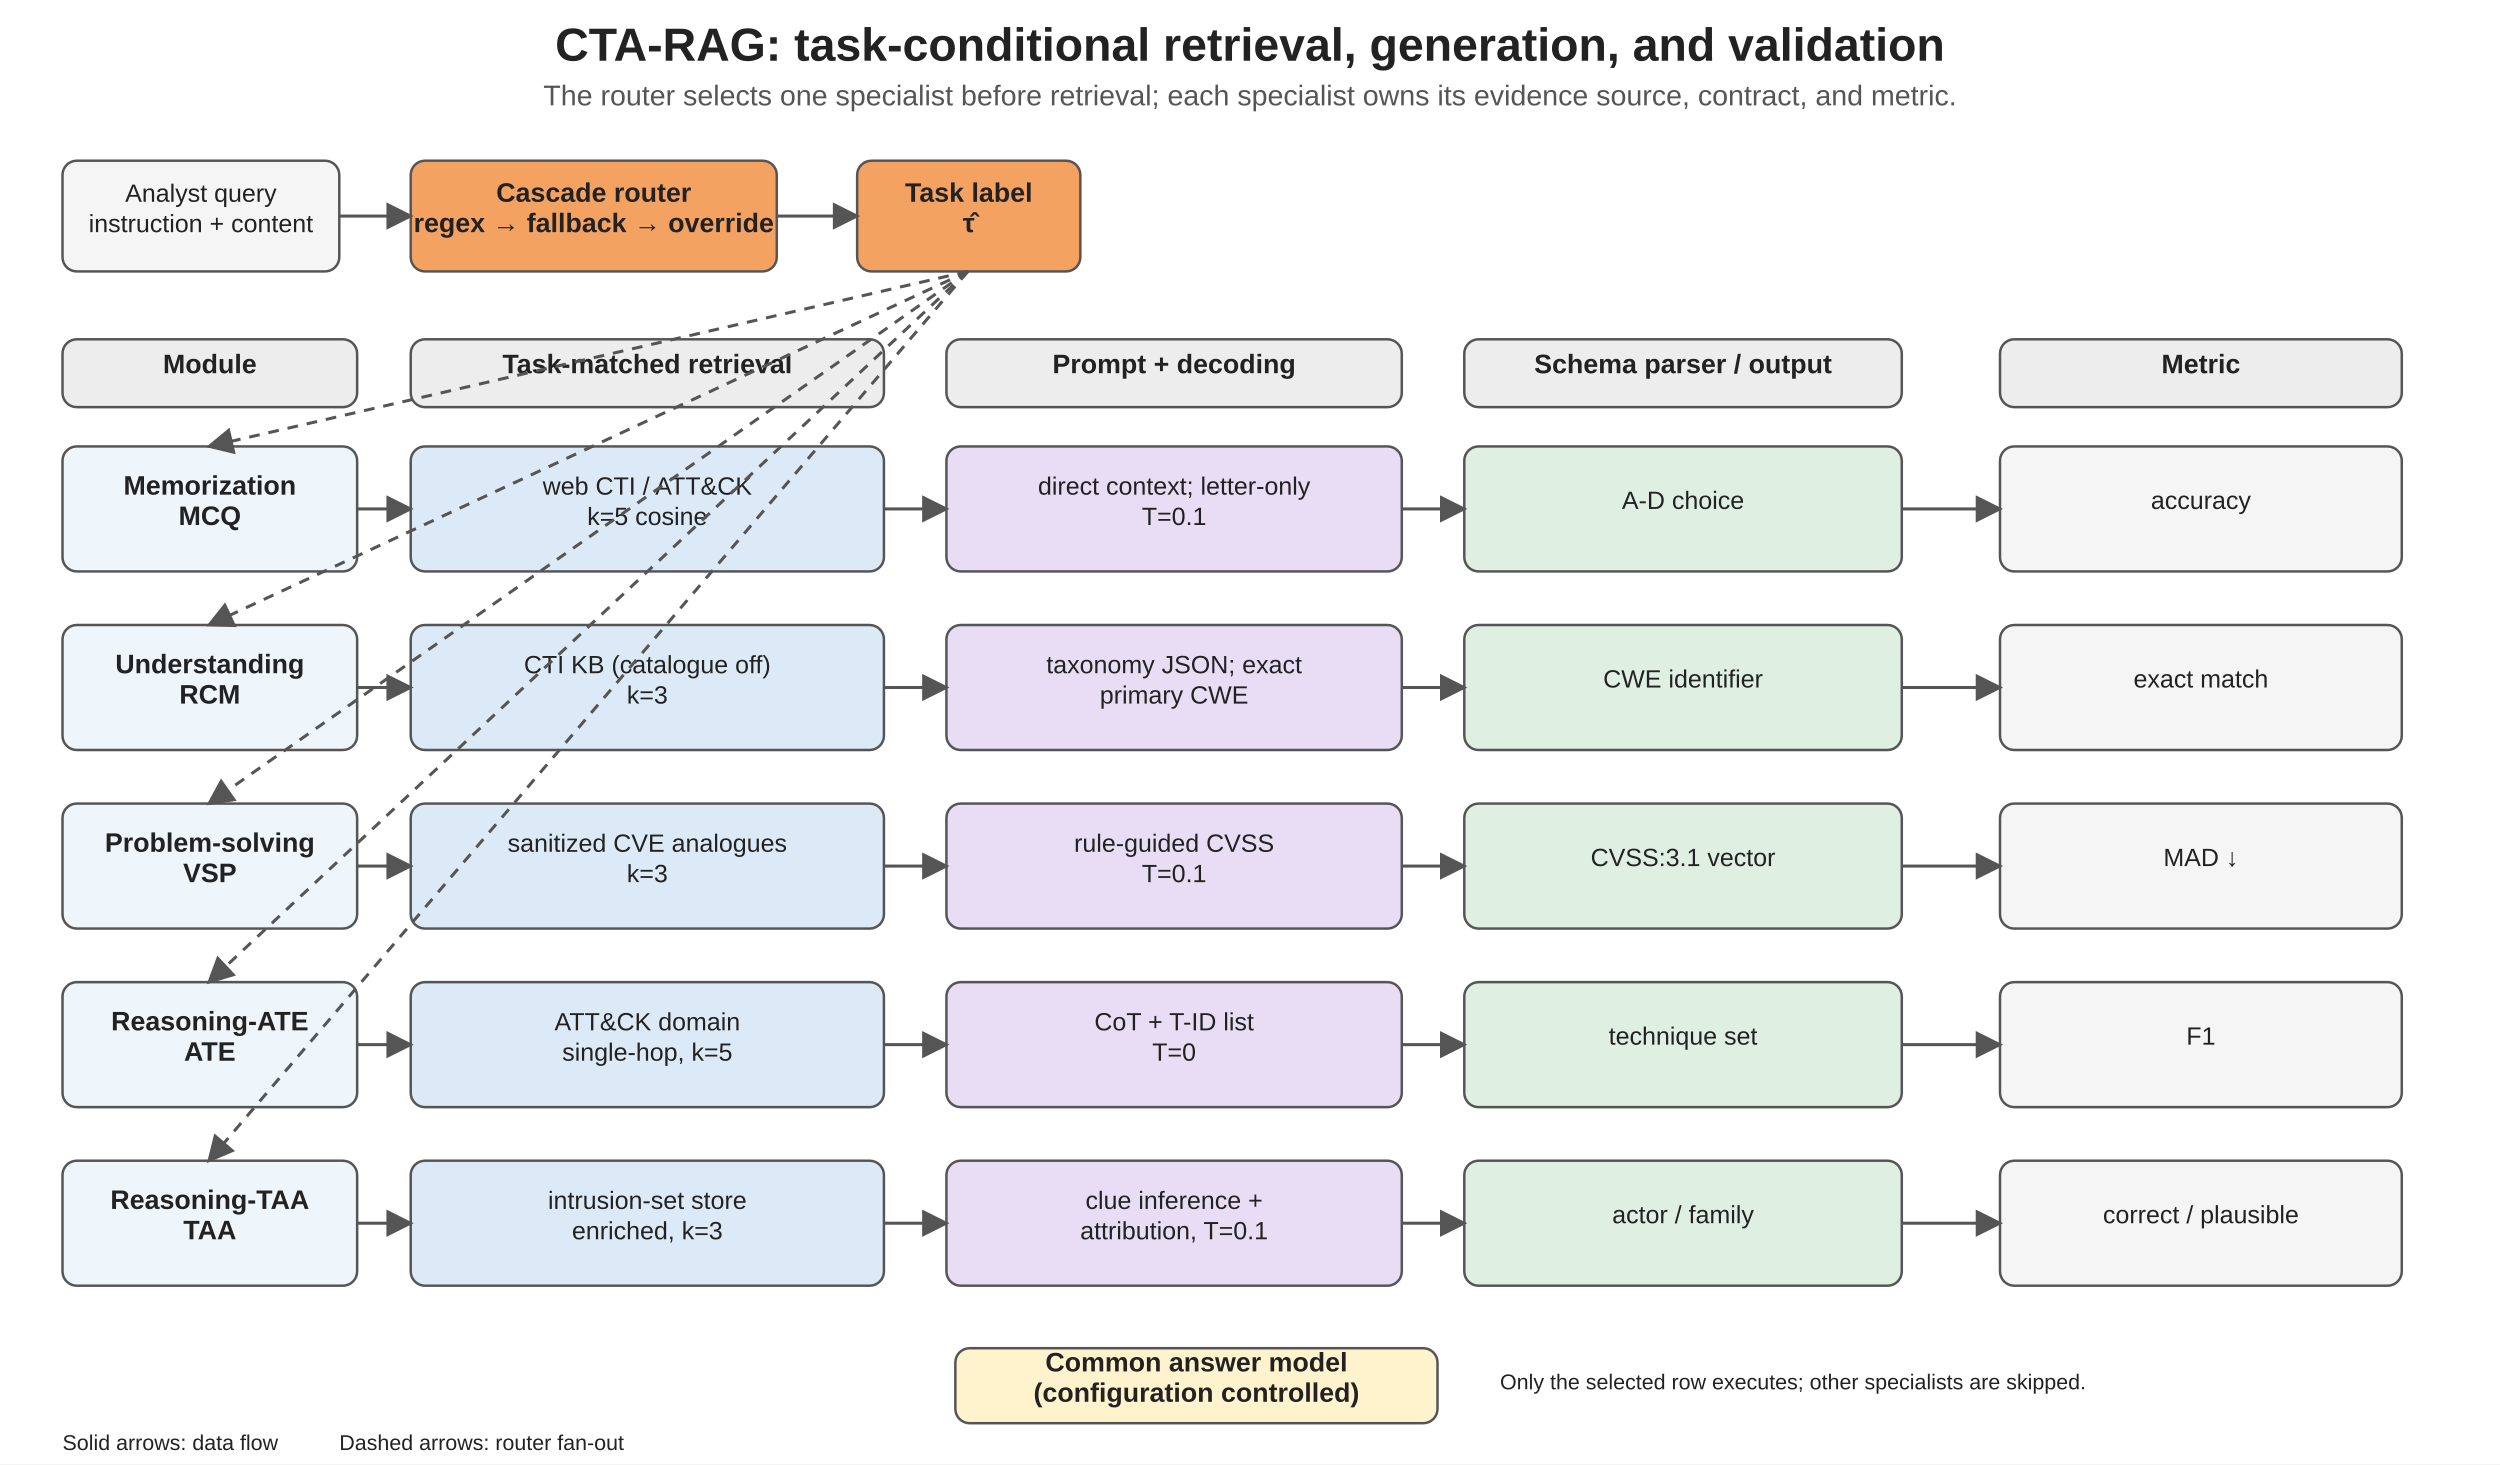
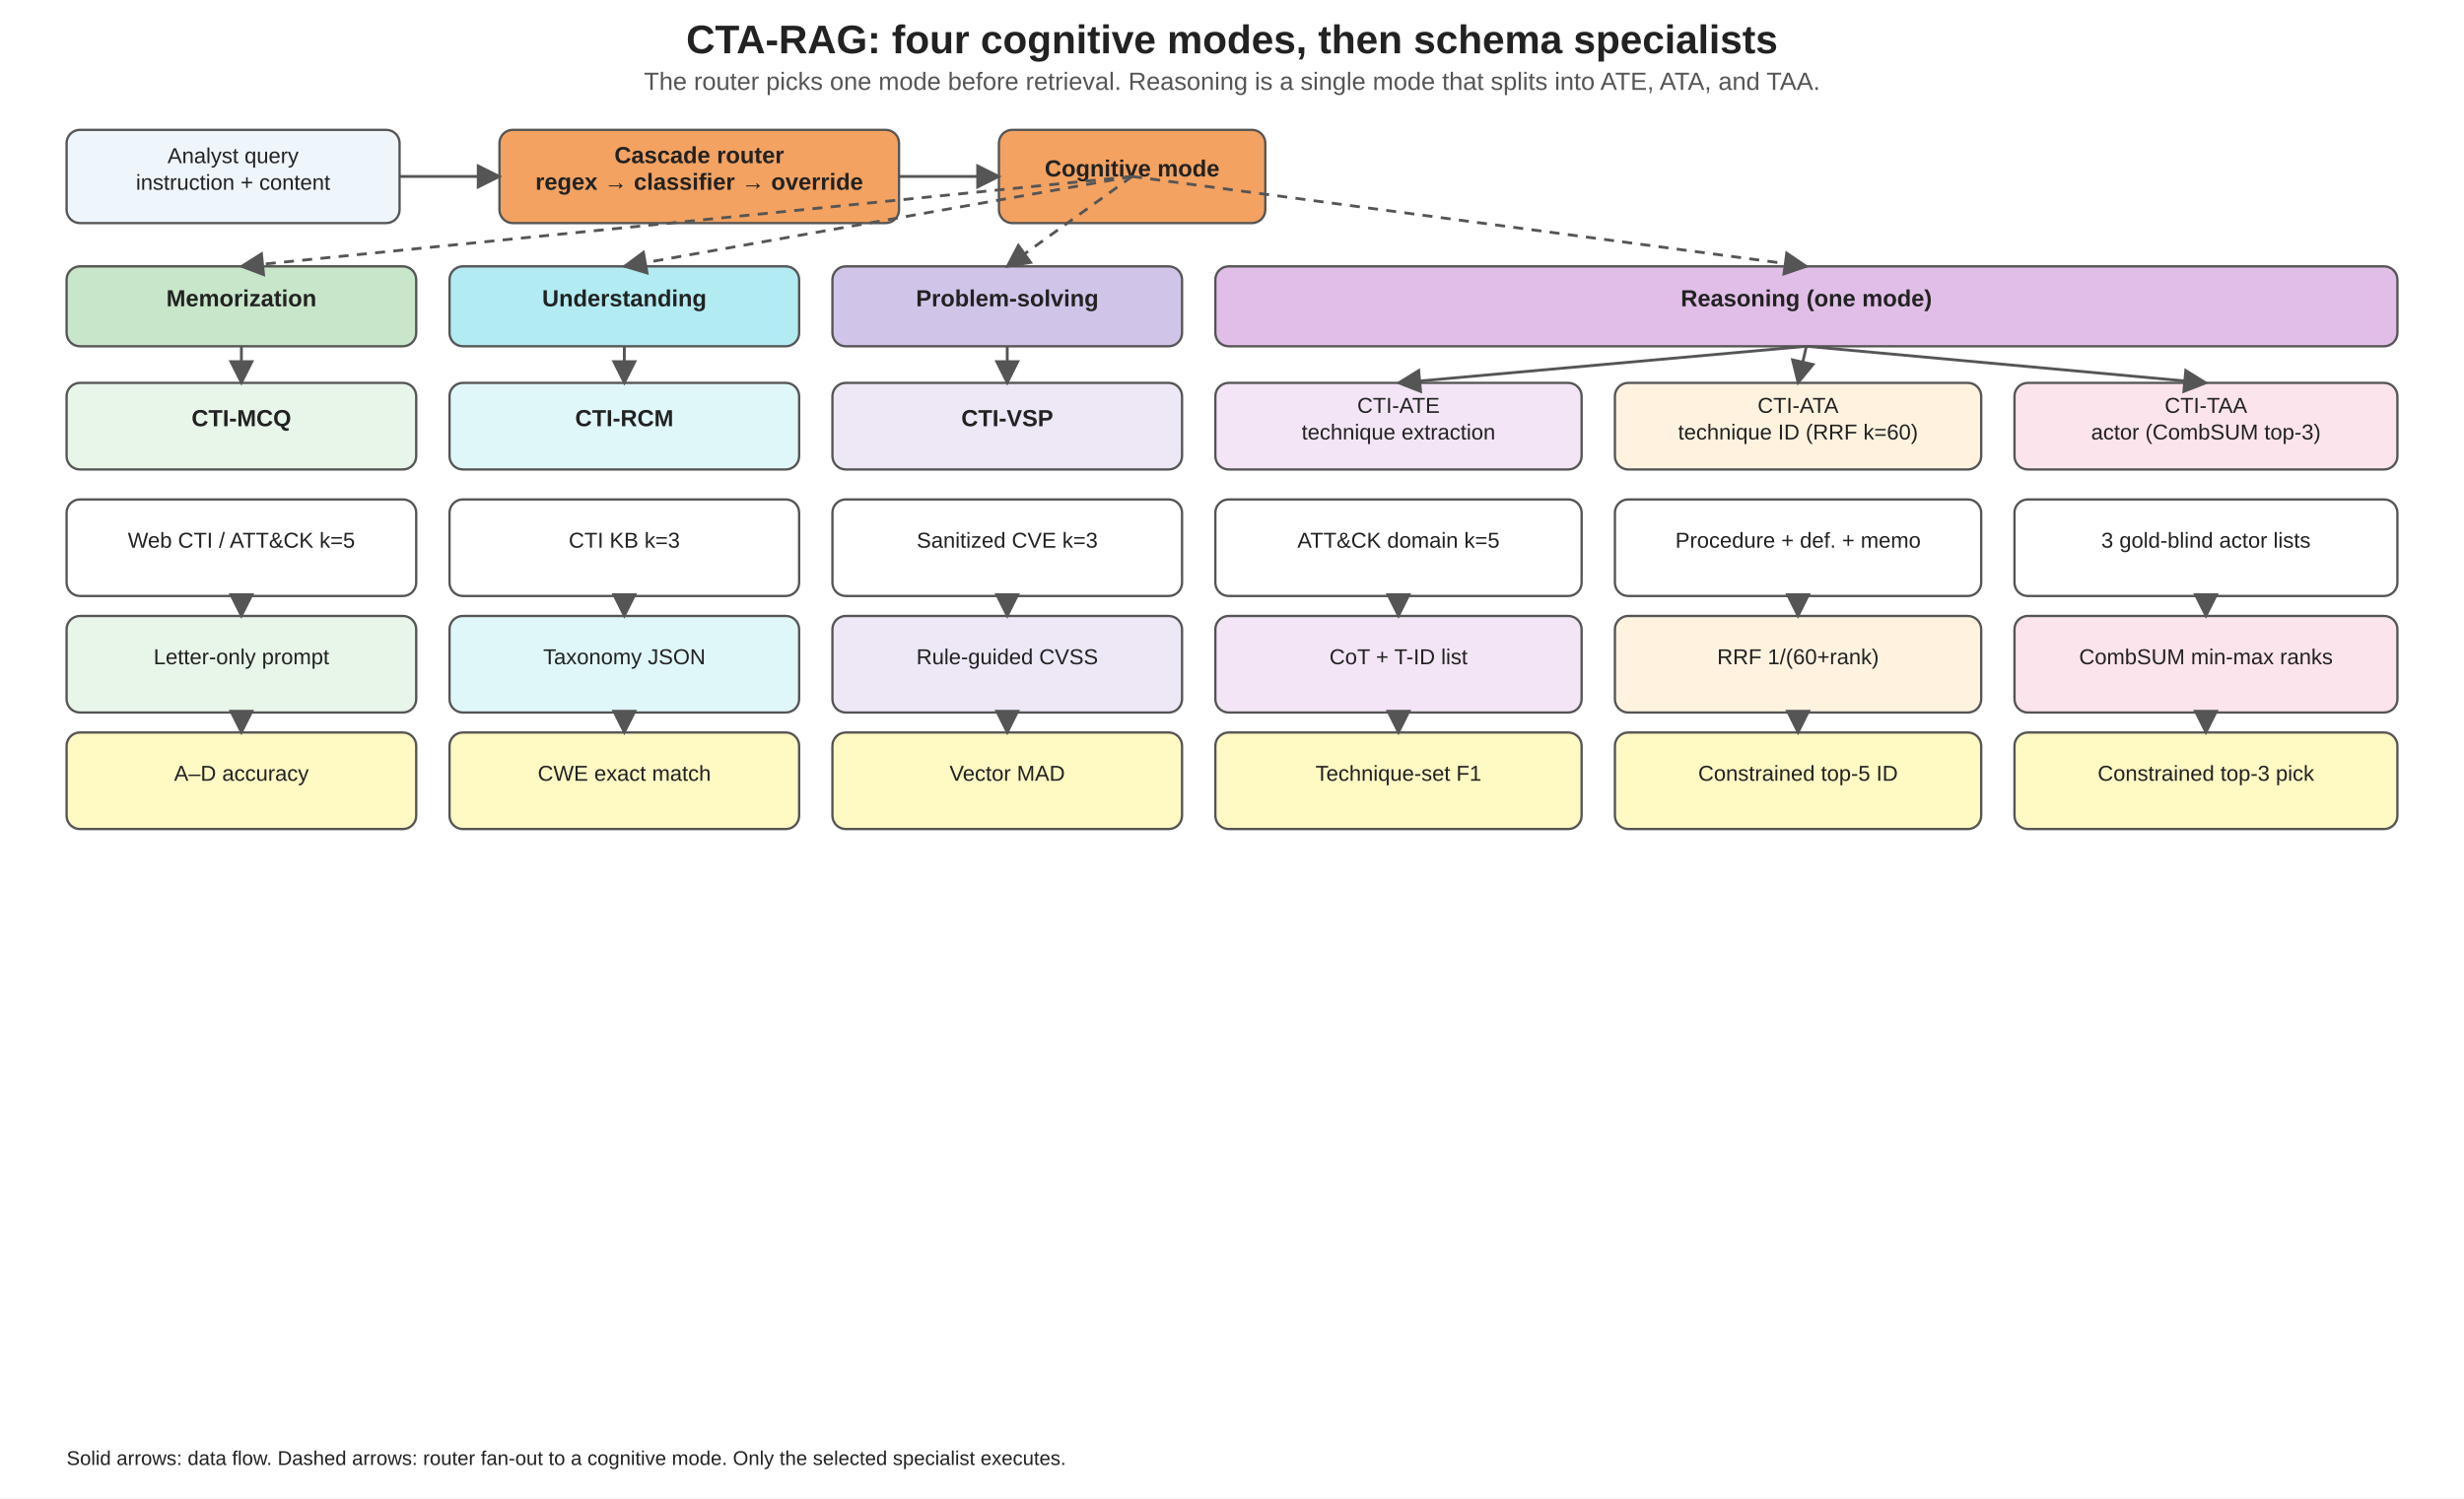
- <svg xmlns="http://www.w3.org/2000/svg" width="1400" height="820" viewBox="0 0 1400 820">
+ <svg xmlns="http://www.w3.org/2000/svg" width="1480" height="900" viewBox="0 0 1480 900">
  <rect width="100%" height="100%" fill="white" />
-   <style>text{font-family:Arial,sans-serif;fill:#222}.title{font-size:26px;font-weight:700}.subtitle{font-size:16px;fill:#555}.head{font-size:15px;font-weight:700}.label{font-size:14px}.small{font-size:12px}.box{stroke:#555;stroke-width:1.4}.arr{stroke:#555;stroke-width:1.7;fill:none;marker-end:url(#arrow)}</style>
+   <style>text{font-family:Arial,sans-serif;fill:#222}.title{font-size:24px;font-weight:700}.subtitle{font-size:15px;fill:#555}.head{font-size:14px;font-weight:700}.label{font-size:13px}.small{font-size:12px}.box{stroke:#555;stroke-width:1.4}.arr{stroke:#555;stroke-width:1.7;fill:none;marker-end:url(#arrow)}</style>
  <defs>
    <marker id="arrow" markerWidth="9" markerHeight="9" refX="8" refY="4.5" orient="auto">
      <path d="M0,0 L9,4.5 L0,9 z" fill="#555" />
    </marker>
  </defs>
-   <text x="700" y="34" text-anchor="middle" class="title">CTA-RAG: task-conditional retrieval, generation, and validation</text>
-   <text x="700" y="59" text-anchor="middle" class="subtitle">The router selects one specialist before retrieval; each specialist owns its evidence source, contract, and metric.</text>
-   <rect x="35" y="90" width="155" height="62" rx="8" fill="#F5F5F5" stroke="#555" class="box" />
-   <text x="112.5" y="113.0" text-anchor="middle" class="label">Analyst query</text>
-   <text x="112.5" y="130.0" text-anchor="middle" class="label">instruction + content</text>
-   <rect x="230" y="90" width="205" height="62" rx="8" fill="#F4A261" stroke="#9A5A00" class="box" />
-   <text x="332.5" y="113.0" text-anchor="middle" class="head">Cascade router</text>
-   <text x="332.5" y="130.0" text-anchor="middle" class="head">regex → fallback → override</text>
-   <rect x="480" y="90" width="125" height="62" rx="8" fill="#F4A261" stroke="#9A5A00" class="box" />
-   <text x="542.5" y="113.0" text-anchor="middle" class="head">Task label</text>
-   <text x="542.5" y="130.0" text-anchor="middle" class="head">τ̂</text>
-   <path d="M190,121 L230,121" class="arr" />
-   <path d="M435,121 L480,121" class="arr" />
-   <rect x="35" y="190" width="165" height="38" rx="8" fill="#EDEDED" stroke="#777" class="box" />
-   <text x="117.5" y="209.0" text-anchor="middle" class="head">Module</text>
-   <rect x="230" y="190" width="265" height="38" rx="8" fill="#EDEDED" stroke="#777" class="box" />
-   <text x="362.5" y="209.0" text-anchor="middle" class="head">Task-matched retrieval</text>
-   <rect x="530" y="190" width="255" height="38" rx="8" fill="#EDEDED" stroke="#777" class="box" />
-   <text x="657.5" y="209.0" text-anchor="middle" class="head">Prompt + decoding</text>
-   <rect x="820" y="190" width="245" height="38" rx="8" fill="#EDEDED" stroke="#777" class="box" />
-   <text x="942.5" y="209.0" text-anchor="middle" class="head">Schema parser / output</text>
-   <rect x="1120" y="190" width="225" height="38" rx="8" fill="#EDEDED" stroke="#777" class="box" />
-   <text x="1232.5" y="209.0" text-anchor="middle" class="head">Metric</text>
-   <rect x="35" y="250" width="165" height="70" rx="8" fill="#EEF5FB" stroke="#0072B2" class="box" />
-   <text x="117.5" y="277.0" text-anchor="middle" class="head">Memorization</text>
-   <text x="117.5" y="294.0" text-anchor="middle" class="head">MCQ</text>
-   <rect x="230" y="250" width="265" height="70" rx="8" fill="#DCEAF7" stroke="#555" class="box" />
-   <text x="362.5" y="277.0" text-anchor="middle" class="label">web CTI / ATT&amp;CK</text>
-   <text x="362.5" y="294.0" text-anchor="middle" class="label">k=5 cosine</text>
-   <rect x="530" y="250" width="255" height="70" rx="8" fill="#E8DDF4" stroke="#555" class="box" />
-   <text x="657.5" y="277.0" text-anchor="middle" class="label">direct context; letter-only</text>
-   <text x="657.5" y="294.0" text-anchor="middle" class="label">T=0.1</text>
-   <rect x="820" y="250" width="245" height="70" rx="8" fill="#DFF0E3" stroke="#555" class="box" />
-   <text x="942.5" y="285.0" text-anchor="middle" class="label">A-D choice</text>
-   <rect x="1120" y="250" width="225" height="70" rx="8" fill="#F5F5F5" stroke="#555" class="box" />
-   <text x="1232.5" y="285.0" text-anchor="middle" class="label">accuracy</text>
-   <path d="M200,285 L230,285" class="arr" />
-   <path d="M495,285 L530,285" class="arr" />
-   <path d="M785,285 L820,285" class="arr" />
-   <path d="M1065,285 L1120,285" class="arr" />
-   <path d="M542,152 L117,250" class="arr" stroke-dasharray="6,5" />
-   <rect x="35" y="350" width="165" height="70" rx="8" fill="#EEF5FB" stroke="#0072B2" class="box" />
-   <text x="117.5" y="377.0" text-anchor="middle" class="head">Understanding</text>
-   <text x="117.5" y="394.0" text-anchor="middle" class="head">RCM</text>
-   <rect x="230" y="350" width="265" height="70" rx="8" fill="#DCEAF7" stroke="#555" class="box" />
-   <text x="362.5" y="377.0" text-anchor="middle" class="label">CTI KB (catalogue off)</text>
-   <text x="362.5" y="394.0" text-anchor="middle" class="label">k=3</text>
-   <rect x="530" y="350" width="255" height="70" rx="8" fill="#E8DDF4" stroke="#555" class="box" />
-   <text x="657.5" y="377.0" text-anchor="middle" class="label">taxonomy JSON; exact</text>
-   <text x="657.5" y="394.0" text-anchor="middle" class="label">primary CWE</text>
-   <rect x="820" y="350" width="245" height="70" rx="8" fill="#DFF0E3" stroke="#555" class="box" />
-   <text x="942.5" y="385.0" text-anchor="middle" class="label">CWE identifier</text>
-   <rect x="1120" y="350" width="225" height="70" rx="8" fill="#F5F5F5" stroke="#555" class="box" />
-   <text x="1232.5" y="385.0" text-anchor="middle" class="label">exact match</text>
-   <path d="M200,385 L230,385" class="arr" />
-   <path d="M495,385 L530,385" class="arr" />
-   <path d="M785,385 L820,385" class="arr" />
-   <path d="M1065,385 L1120,385" class="arr" />
-   <path d="M542,152 L117,350" class="arr" stroke-dasharray="6,5" />
-   <rect x="35" y="450" width="165" height="70" rx="8" fill="#EEF5FB" stroke="#0072B2" class="box" />
-   <text x="117.5" y="477.0" text-anchor="middle" class="head">Problem-solving</text>
-   <text x="117.5" y="494.0" text-anchor="middle" class="head">VSP</text>
-   <rect x="230" y="450" width="265" height="70" rx="8" fill="#DCEAF7" stroke="#555" class="box" />
-   <text x="362.5" y="477.0" text-anchor="middle" class="label">sanitized CVE analogues</text>
-   <text x="362.5" y="494.0" text-anchor="middle" class="label">k=3</text>
-   <rect x="530" y="450" width="255" height="70" rx="8" fill="#E8DDF4" stroke="#555" class="box" />
-   <text x="657.5" y="477.0" text-anchor="middle" class="label">rule-guided CVSS</text>
-   <text x="657.5" y="494.0" text-anchor="middle" class="label">T=0.1</text>
-   <rect x="820" y="450" width="245" height="70" rx="8" fill="#DFF0E3" stroke="#555" class="box" />
-   <text x="942.5" y="485.0" text-anchor="middle" class="label">CVSS:3.1 vector</text>
-   <rect x="1120" y="450" width="225" height="70" rx="8" fill="#F5F5F5" stroke="#555" class="box" />
-   <text x="1232.5" y="485.0" text-anchor="middle" class="label">MAD ↓</text>
-   <path d="M200,485 L230,485" class="arr" />
-   <path d="M495,485 L530,485" class="arr" />
-   <path d="M785,485 L820,485" class="arr" />
-   <path d="M1065,485 L1120,485" class="arr" />
-   <path d="M542,152 L117,450" class="arr" stroke-dasharray="6,5" />
-   <rect x="35" y="550" width="165" height="70" rx="8" fill="#EEF5FB" stroke="#0072B2" class="box" />
-   <text x="117.5" y="577.0" text-anchor="middle" class="head">Reasoning-ATE</text>
-   <text x="117.5" y="594.0" text-anchor="middle" class="head">ATE</text>
-   <rect x="230" y="550" width="265" height="70" rx="8" fill="#DCEAF7" stroke="#555" class="box" />
-   <text x="362.5" y="577.0" text-anchor="middle" class="label">ATT&amp;CK domain</text>
-   <text x="362.5" y="594.0" text-anchor="middle" class="label">single-hop, k=5</text>
-   <rect x="530" y="550" width="255" height="70" rx="8" fill="#E8DDF4" stroke="#555" class="box" />
-   <text x="657.5" y="577.0" text-anchor="middle" class="label">CoT + T-ID list</text>
-   <text x="657.5" y="594.0" text-anchor="middle" class="label">T=0</text>
-   <rect x="820" y="550" width="245" height="70" rx="8" fill="#DFF0E3" stroke="#555" class="box" />
-   <text x="942.5" y="585.0" text-anchor="middle" class="label">technique set</text>
-   <rect x="1120" y="550" width="225" height="70" rx="8" fill="#F5F5F5" stroke="#555" class="box" />
-   <text x="1232.5" y="585.0" text-anchor="middle" class="label">F1</text>
-   <path d="M200,585 L230,585" class="arr" />
-   <path d="M495,585 L530,585" class="arr" />
-   <path d="M785,585 L820,585" class="arr" />
-   <path d="M1065,585 L1120,585" class="arr" />
-   <path d="M542,152 L117,550" class="arr" stroke-dasharray="6,5" />
-   <rect x="35" y="650" width="165" height="70" rx="8" fill="#EEF5FB" stroke="#0072B2" class="box" />
-   <text x="117.5" y="677.0" text-anchor="middle" class="head">Reasoning-TAA</text>
-   <text x="117.5" y="694.0" text-anchor="middle" class="head">TAA</text>
-   <rect x="230" y="650" width="265" height="70" rx="8" fill="#DCEAF7" stroke="#555" class="box" />
-   <text x="362.5" y="677.0" text-anchor="middle" class="label">intrusion-set store</text>
-   <text x="362.5" y="694.0" text-anchor="middle" class="label">enriched, k=3</text>
-   <rect x="530" y="650" width="255" height="70" rx="8" fill="#E8DDF4" stroke="#555" class="box" />
-   <text x="657.5" y="677.0" text-anchor="middle" class="label">clue inference +</text>
-   <text x="657.5" y="694.0" text-anchor="middle" class="label">attribution, T=0.1</text>
-   <rect x="820" y="650" width="245" height="70" rx="8" fill="#DFF0E3" stroke="#555" class="box" />
-   <text x="942.5" y="685.0" text-anchor="middle" class="label">actor / family</text>
-   <rect x="1120" y="650" width="225" height="70" rx="8" fill="#F5F5F5" stroke="#555" class="box" />
-   <text x="1232.5" y="685.0" text-anchor="middle" class="label">correct / plausible</text>
-   <path d="M200,685 L230,685" class="arr" />
-   <path d="M495,685 L530,685" class="arr" />
-   <path d="M785,685 L820,685" class="arr" />
-   <path d="M1065,685 L1120,685" class="arr" />
-   <path d="M542,152 L117,650" class="arr" stroke-dasharray="6,5" />
-   <rect x="535" y="755" width="270" height="42" rx="8" fill="#FFF3CD" stroke="#9A6B00" class="box" />
-   <text x="670.0" y="768.0" text-anchor="middle" class="head">Common answer model</text>
-   <text x="670.0" y="785.0" text-anchor="middle" class="head">(configuration controlled)</text>
-   <text x="840" y="778" class="small">Only the selected row executes; other specialists are skipped.</text>
-   <text x="35" y="812" class="small">Solid arrows: data flow</text>
-   <text x="190" y="812" class="small">Dashed arrows: router fan-out</text>
+   <text x="740" y="32" text-anchor="middle" class="title">CTA-RAG: four cognitive modes, then schema specialists</text>
+   <text x="740" y="54" text-anchor="middle" class="subtitle">The router picks one mode before retrieval. Reasoning is a single mode that splits into ATE, ATA, and TAA.</text>
+   <rect x="40" y="78" width="200" height="56" rx="8" fill="#EEF5FB" stroke="#555" class="box" />
+   <text x="140.0" y="98.0" text-anchor="middle" class="label">Analyst query</text>
+   <text x="140.0" y="114.0" text-anchor="middle" class="label">instruction + content</text>
+   <rect x="300" y="78" width="240" height="56" rx="8" fill="#F4A261" stroke="#9A5A00" class="box" />
+   <text x="420.0" y="98.0" text-anchor="middle" class="head">Cascade router</text>
+   <text x="420.0" y="114.0" text-anchor="middle" class="head">regex → classifier → override</text>
+   <rect x="600" y="78" width="160" height="56" rx="8" fill="#F4A261" stroke="#9A5A00" class="box" />
+   <text x="680.0" y="106.0" text-anchor="middle" class="head">Cognitive mode</text>
+   <path d="M240,106 L300,106" class="arr" />
+   <path d="M540,106 L600,106" class="arr" />
+   <rect x="40" y="160" width="210" height="48" rx="8" fill="#C8E6C9" stroke="#2E7D32" class="box" />
+   <text x="145.0" y="184.0" text-anchor="middle" class="head">Memorization</text>
+   <rect x="270" y="160" width="210" height="48" rx="8" fill="#B2EBF2" stroke="#00838F" class="box" />
+   <text x="375.0" y="184.0" text-anchor="middle" class="head">Understanding</text>
+   <rect x="500" y="160" width="210" height="48" rx="8" fill="#D1C4E9" stroke="#6A1B9A" class="box" />
+   <text x="605.0" y="184.0" text-anchor="middle" class="head">Problem-solving</text>
+   <rect x="730" y="160" width="710" height="48" rx="8" fill="#E1BEE7" stroke="#6A1B9A" class="box" />
+   <text x="1085.0" y="184.0" text-anchor="middle" class="head">Reasoning (one mode)</text>
+   <path d="M680,106 L145,160" class="arr" stroke-dasharray="6,5" />
+   <path d="M680,106 L375,160" class="arr" stroke-dasharray="6,5" />
+   <path d="M680,106 L605,160" class="arr" stroke-dasharray="6,5" />
+   <path d="M680,106 L1085,160" class="arr" stroke-dasharray="6,5" />
+   <rect x="40" y="230" width="210" height="52" rx="8" fill="#E8F5E9" stroke="#555" class="box" />
+   <text x="145.0" y="256.0" text-anchor="middle" class="head">CTI-MCQ</text>
+   <rect x="270" y="230" width="210" height="52" rx="8" fill="#E0F7FA" stroke="#555" class="box" />
+   <text x="375.0" y="256.0" text-anchor="middle" class="head">CTI-RCM</text>
+   <rect x="500" y="230" width="210" height="52" rx="8" fill="#EDE7F6" stroke="#555" class="box" />
+   <text x="605.0" y="256.0" text-anchor="middle" class="head">CTI-VSP</text>
+   <rect x="730" y="230" width="220" height="52" rx="8" fill="#F3E5F5" stroke="#555" class="box" />
+   <text x="840.0" y="248.0" text-anchor="middle" class="label">CTI-ATE</text>
+   <text x="840.0" y="264.0" text-anchor="middle" class="label">technique extraction</text>
+   <rect x="970" y="230" width="220" height="52" rx="8" fill="#FFF3E0" stroke="#555" class="box" />
+   <text x="1080.0" y="248.0" text-anchor="middle" class="label">CTI-ATA</text>
+   <text x="1080.0" y="264.0" text-anchor="middle" class="label">technique ID (RRF k=60)</text>
+   <rect x="1210" y="230" width="230" height="52" rx="8" fill="#FCE4EC" stroke="#555" class="box" />
+   <text x="1325.0" y="248.0" text-anchor="middle" class="label">CTI-TAA</text>
+   <text x="1325.0" y="264.0" text-anchor="middle" class="label">actor (CombSUM top-3)</text>
+   <path d="M145,208 L145,230" class="arr" />
+   <path d="M375,208 L375,230" class="arr" />
+   <path d="M605,208 L605,230" class="arr" />
+   <path d="M1085,208 L840,230" class="arr" />
+   <path d="M1085,208 L1080,230" class="arr" />
+   <path d="M1085,208 L1325,230" class="arr" />
+   <rect x="40" y="300" width="210" height="58" rx="8" fill="#fff" stroke="#555" class="box" />
+   <text x="145.0" y="329.0" text-anchor="middle" class="label">Web CTI / ATT&amp;CK  k=5</text>
+   <rect x="40" y="370" width="210" height="58" rx="8" fill="#E8F5E9" stroke="#555" class="box" />
+   <text x="145.0" y="399.0" text-anchor="middle" class="label">Letter-only prompt</text>
+   <path d="M145.0,358 L145.0,370" class="arr" />
+   <rect x="40" y="440" width="210" height="58" rx="8" fill="#FFF9C4" stroke="#555" class="box" />
+   <text x="145.0" y="469.0" text-anchor="middle" class="label">A–D accuracy</text>
+   <path d="M145.0,428 L145.0,440" class="arr" />
+   <rect x="270" y="300" width="210" height="58" rx="8" fill="#fff" stroke="#555" class="box" />
+   <text x="375.0" y="329.0" text-anchor="middle" class="label">CTI KB  k=3</text>
+   <rect x="270" y="370" width="210" height="58" rx="8" fill="#E0F7FA" stroke="#555" class="box" />
+   <text x="375.0" y="399.0" text-anchor="middle" class="label">Taxonomy JSON</text>
+   <path d="M375.0,358 L375.0,370" class="arr" />
+   <rect x="270" y="440" width="210" height="58" rx="8" fill="#FFF9C4" stroke="#555" class="box" />
+   <text x="375.0" y="469.0" text-anchor="middle" class="label">CWE exact match</text>
+   <path d="M375.0,428 L375.0,440" class="arr" />
+   <rect x="500" y="300" width="210" height="58" rx="8" fill="#fff" stroke="#555" class="box" />
+   <text x="605.0" y="329.0" text-anchor="middle" class="label">Sanitized CVE k=3</text>
+   <rect x="500" y="370" width="210" height="58" rx="8" fill="#EDE7F6" stroke="#555" class="box" />
+   <text x="605.0" y="399.0" text-anchor="middle" class="label">Rule-guided CVSS</text>
+   <path d="M605.0,358 L605.0,370" class="arr" />
+   <rect x="500" y="440" width="210" height="58" rx="8" fill="#FFF9C4" stroke="#555" class="box" />
+   <text x="605.0" y="469.0" text-anchor="middle" class="label">Vector MAD</text>
+   <path d="M605.0,428 L605.0,440" class="arr" />
+   <rect x="730" y="300" width="220" height="58" rx="8" fill="#fff" stroke="#555" class="box" />
+   <text x="840.0" y="329.0" text-anchor="middle" class="label">ATT&amp;CK domain k=5</text>
+   <rect x="730" y="370" width="220" height="58" rx="8" fill="#F3E5F5" stroke="#555" class="box" />
+   <text x="840.0" y="399.0" text-anchor="middle" class="label">CoT + T-ID list</text>
+   <path d="M840.0,358 L840.0,370" class="arr" />
+   <rect x="730" y="440" width="220" height="58" rx="8" fill="#FFF9C4" stroke="#555" class="box" />
+   <text x="840.0" y="469.0" text-anchor="middle" class="label">Technique-set F1</text>
+   <path d="M840.0,428 L840.0,440" class="arr" />
+   <rect x="970" y="300" width="220" height="58" rx="8" fill="#fff" stroke="#555" class="box" />
+   <text x="1080.0" y="329.0" text-anchor="middle" class="label">Procedure + def. + memo</text>
+   <rect x="970" y="370" width="220" height="58" rx="8" fill="#FFF3E0" stroke="#555" class="box" />
+   <text x="1080.0" y="399.0" text-anchor="middle" class="label">RRF 1/(60+rank)</text>
+   <path d="M1080.0,358 L1080.0,370" class="arr" />
+   <rect x="970" y="440" width="220" height="58" rx="8" fill="#FFF9C4" stroke="#555" class="box" />
+   <text x="1080.0" y="469.0" text-anchor="middle" class="label">Constrained top-5 ID</text>
+   <path d="M1080.0,428 L1080.0,440" class="arr" />
+   <rect x="1210" y="300" width="230" height="58" rx="8" fill="#fff" stroke="#555" class="box" />
+   <text x="1325.0" y="329.0" text-anchor="middle" class="label">3 gold-blind actor lists</text>
+   <rect x="1210" y="370" width="230" height="58" rx="8" fill="#FCE4EC" stroke="#555" class="box" />
+   <text x="1325.0" y="399.0" text-anchor="middle" class="label">CombSUM min-max ranks</text>
+   <path d="M1325.0,358 L1325.0,370" class="arr" />
+   <rect x="1210" y="440" width="230" height="58" rx="8" fill="#FFF9C4" stroke="#555" class="box" />
+   <text x="1325.0" y="469.0" text-anchor="middle" class="label">Constrained top-3 pick</text>
+   <path d="M1325.0,428 L1325.0,440" class="arr" />
+   <text x="40" y="880" class="small">Solid arrows: data flow. Dashed arrows: router fan-out to a cognitive mode. Only the selected specialist executes.</text>
</svg>
